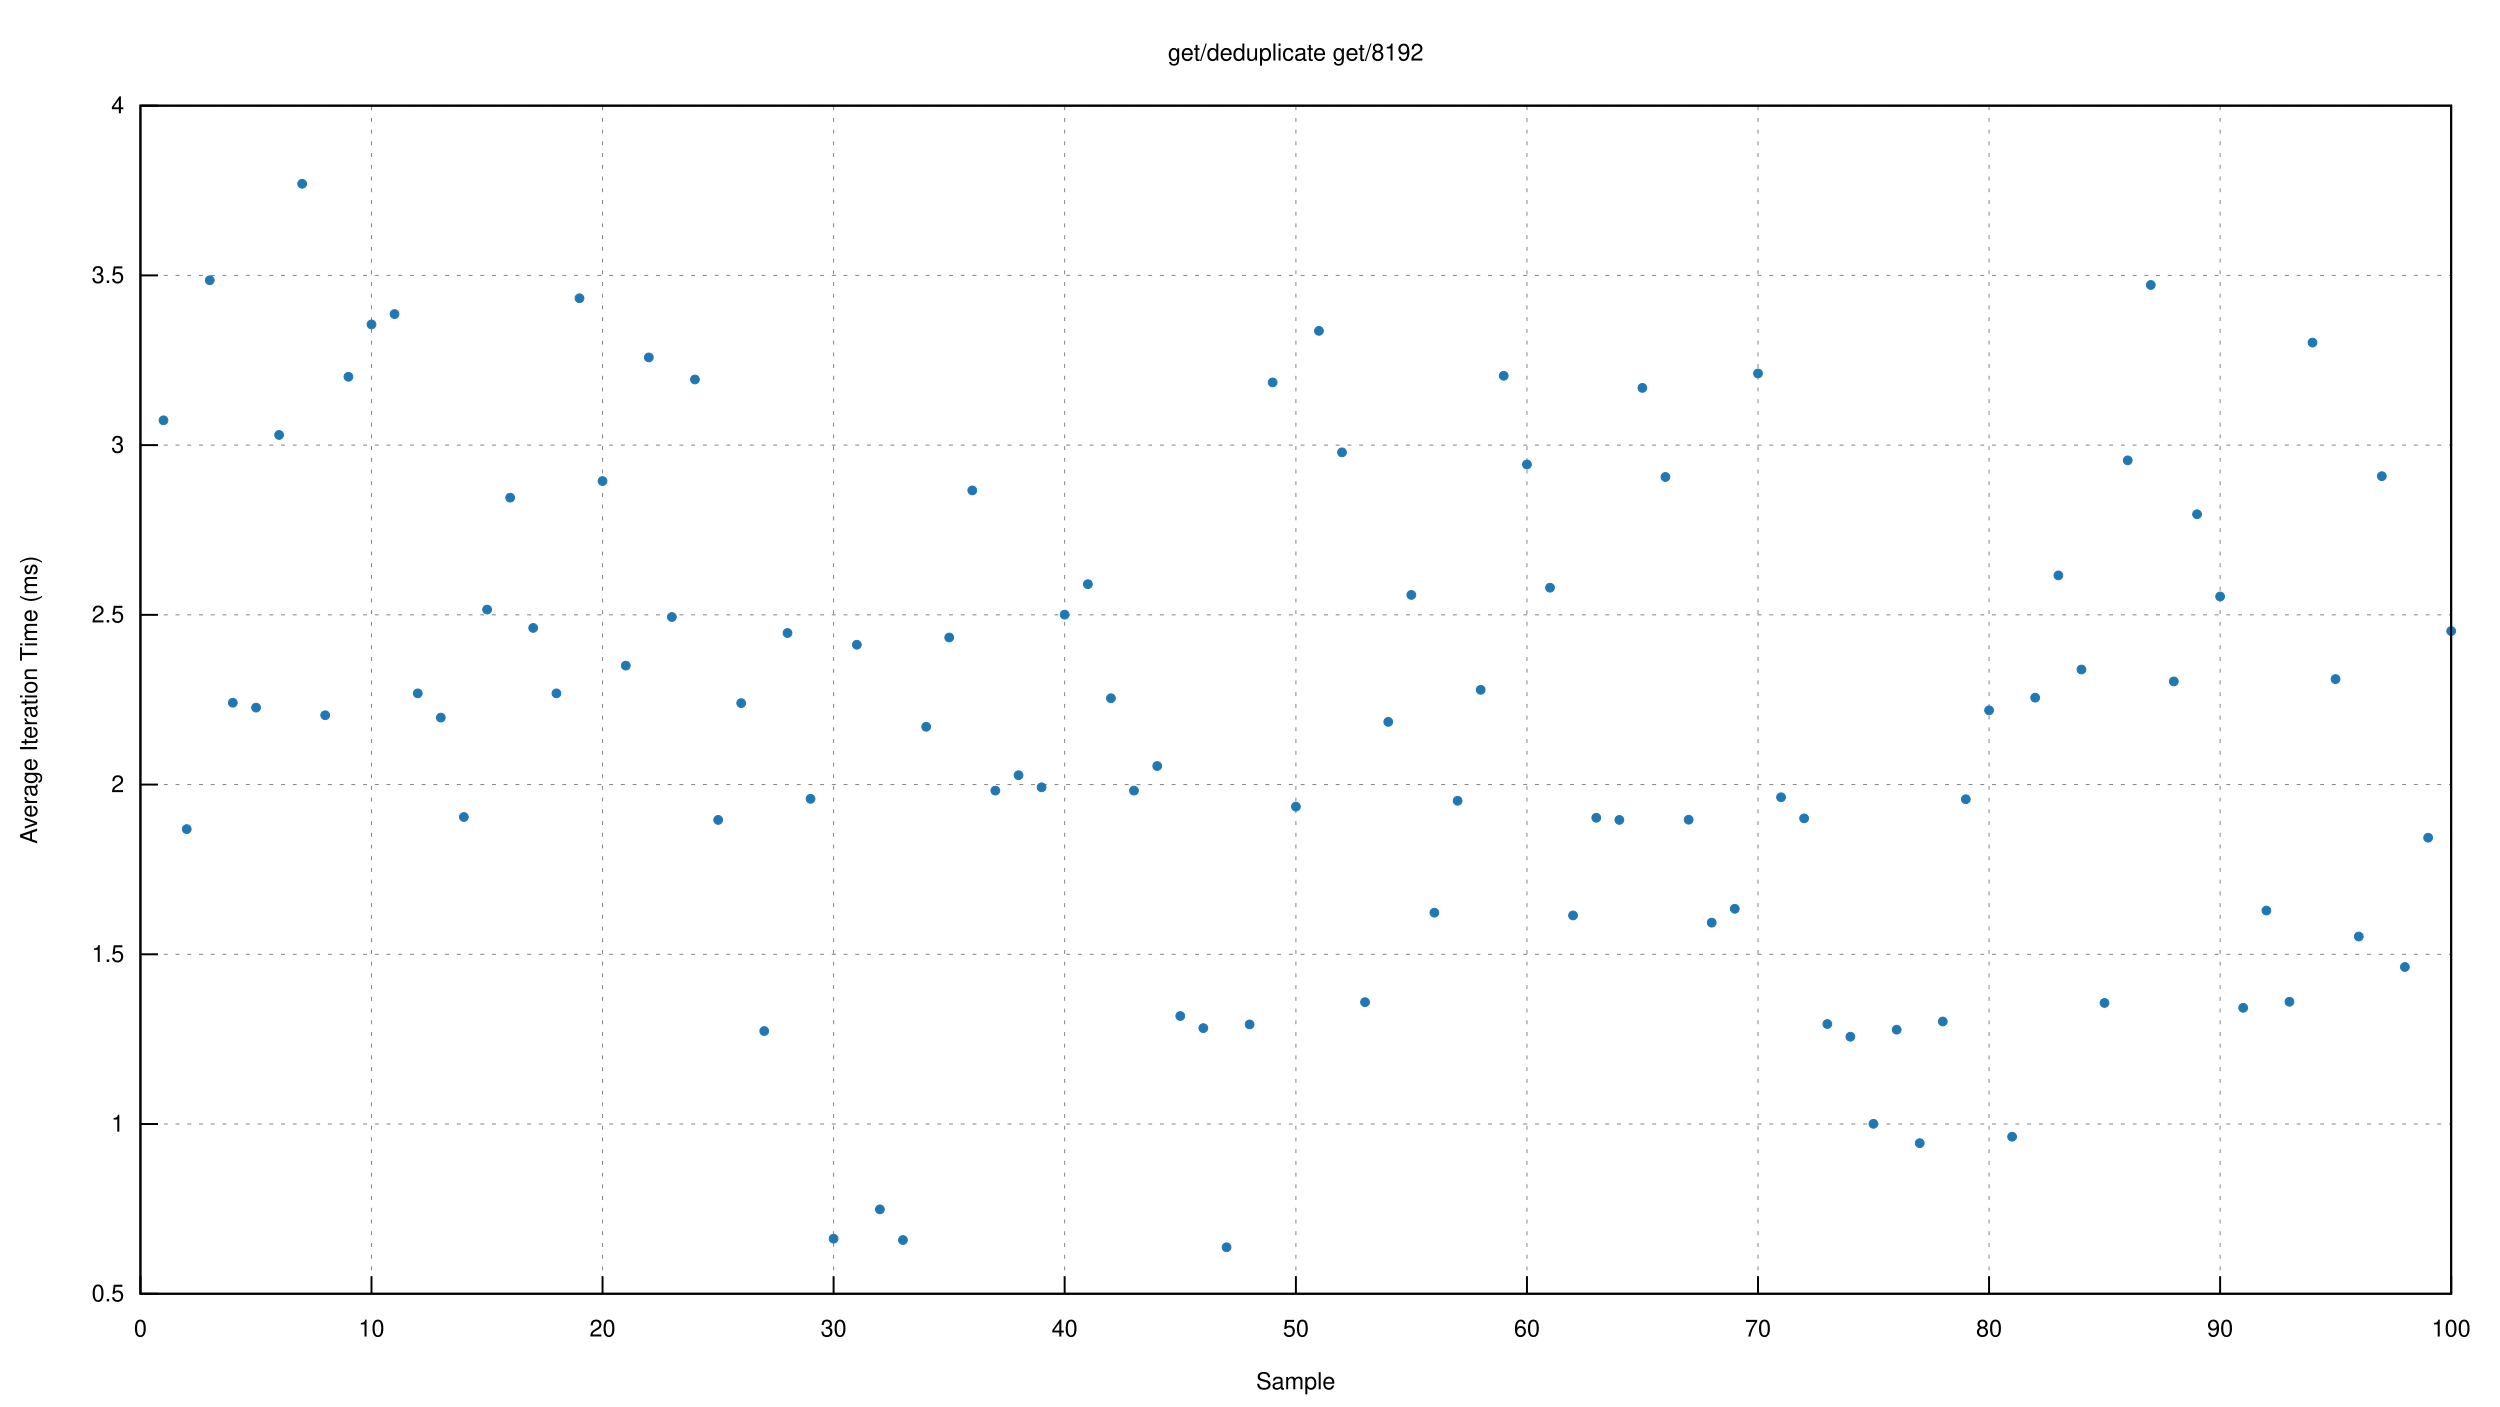
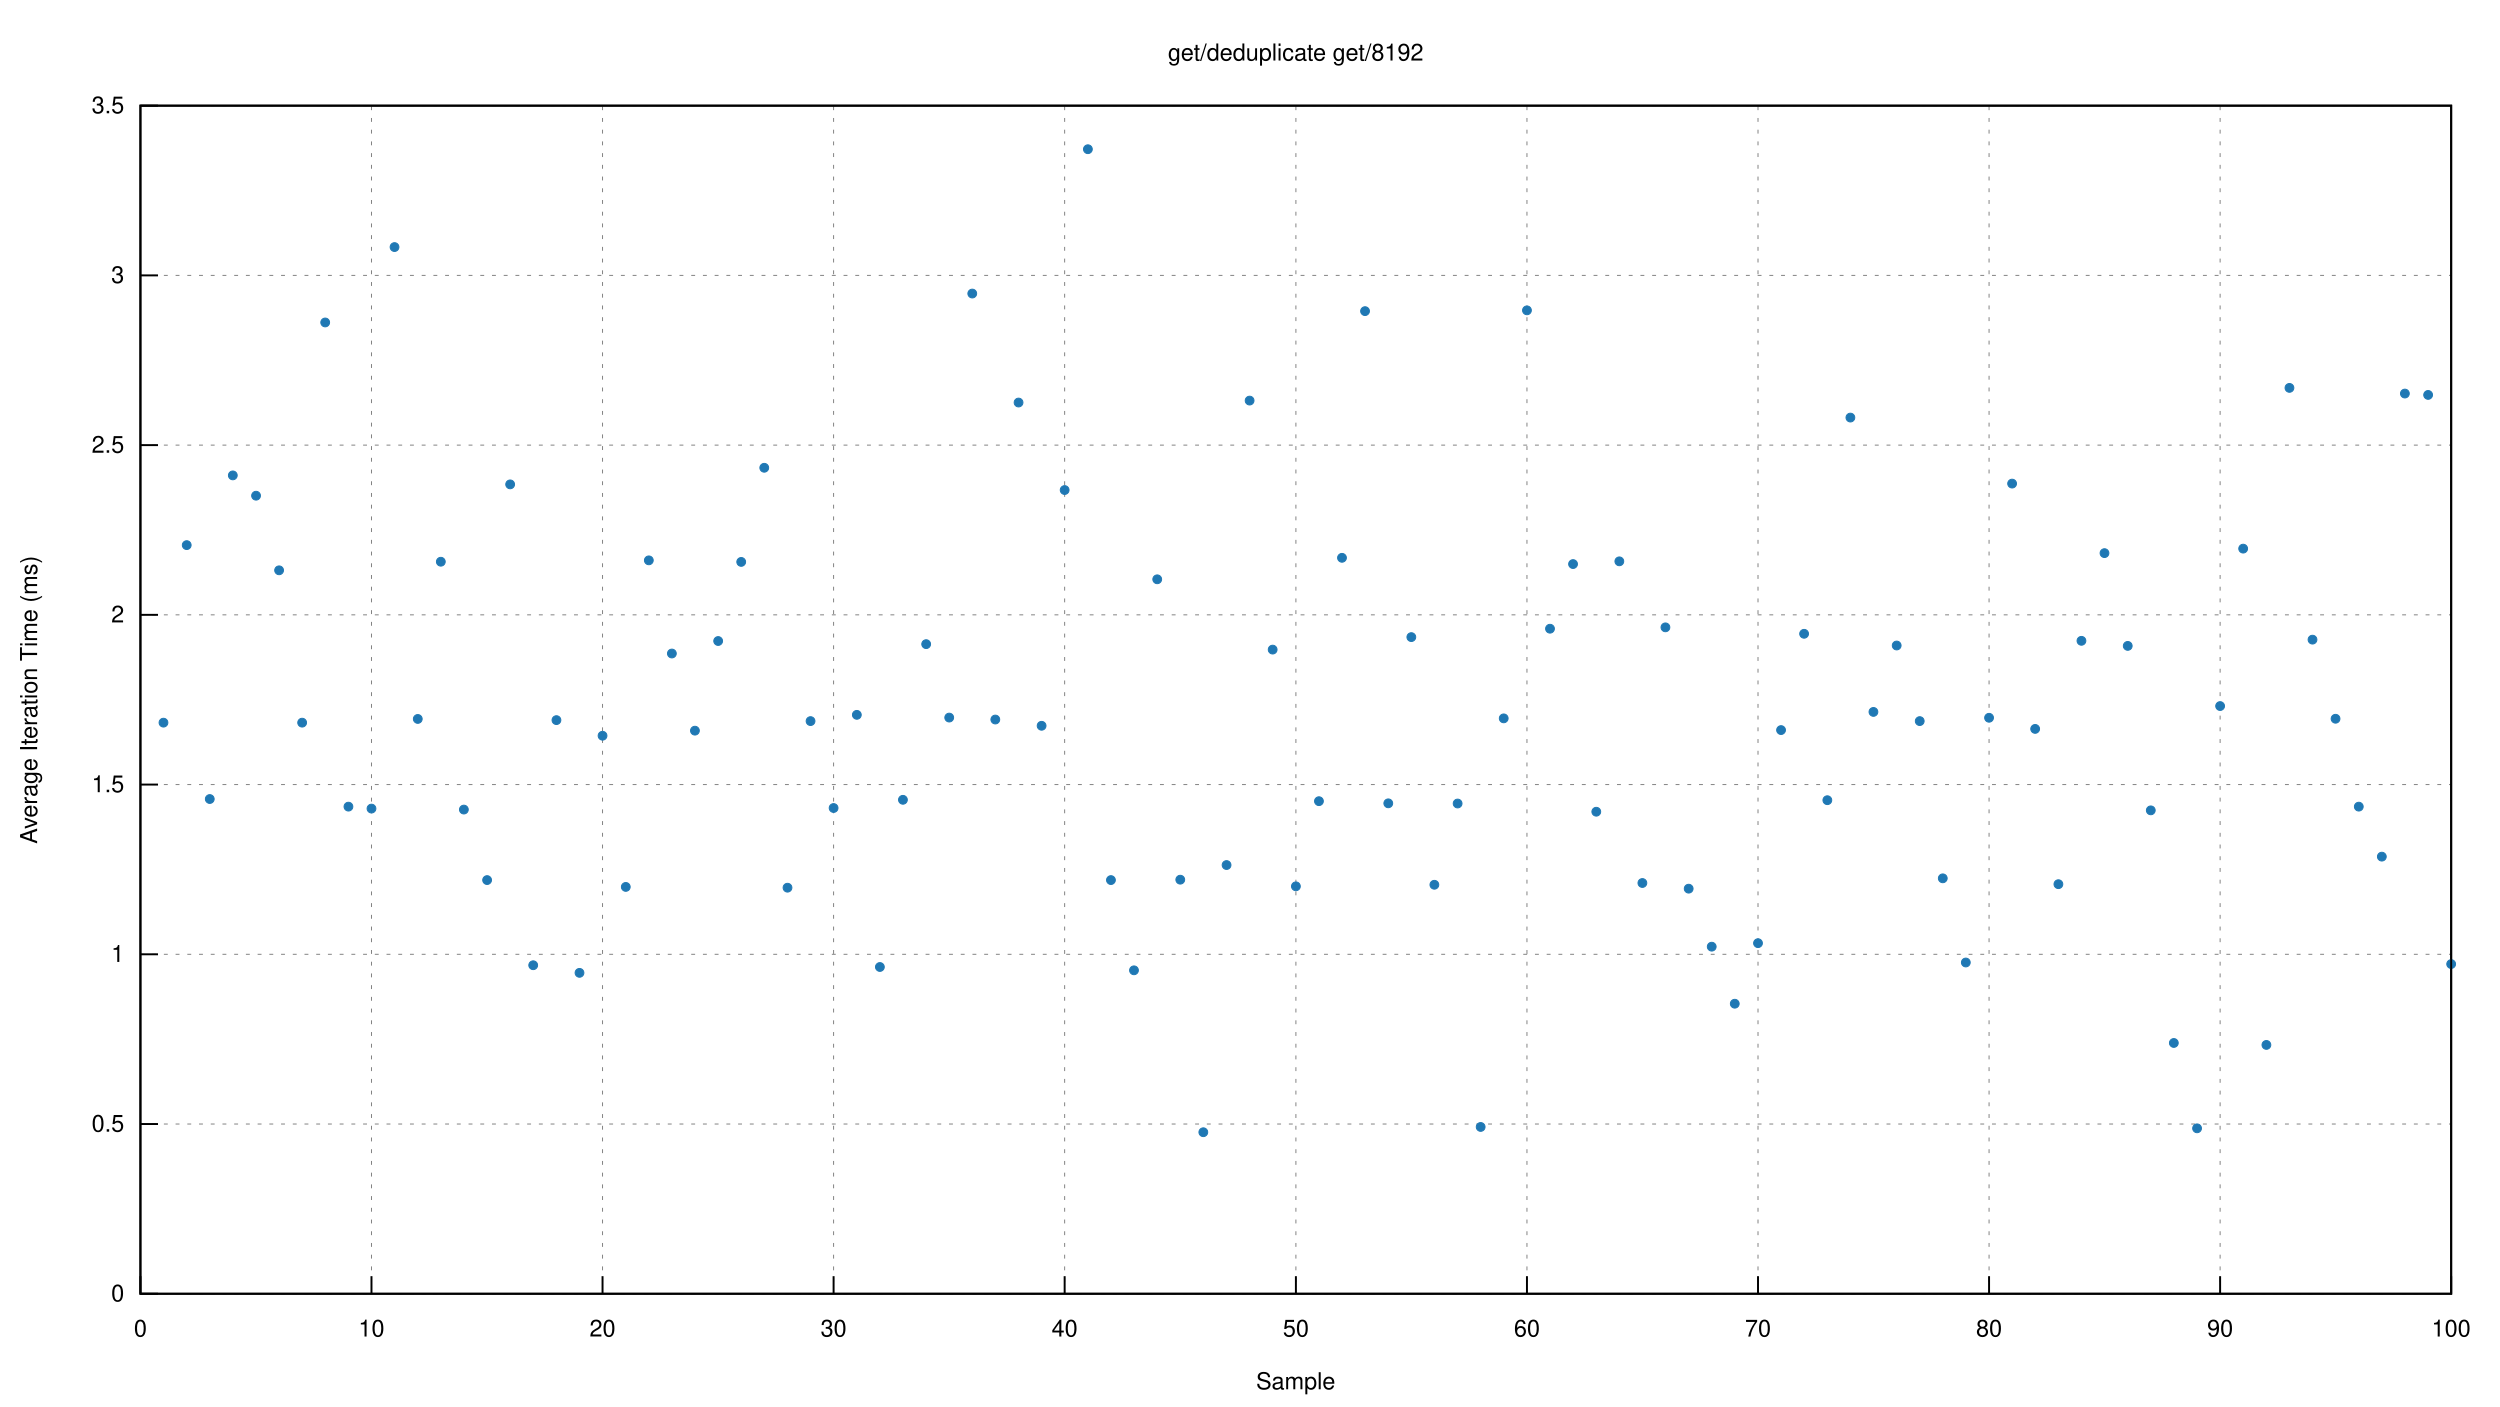
<svg xmlns="http://www.w3.org/2000/svg" xmlns:xlink="http://www.w3.org/1999/xlink" viewBox="0 0 1280 720">
  <g id="gnuplot_canvas">
    <rect x="0" y="0" width="1280" height="720" fill="none" />
    <defs>
      <circle id="gpDot" r="0.5" stroke-width="0.5" stroke="currentColor" />
      <path id="gpPt0" stroke-width="0.222" stroke="currentColor" d="M-1,0 h2 M0,-1 v2" />
      <path id="gpPt1" stroke-width="0.222" stroke="currentColor" d="M-1,-1 L1,1 M1,-1 L-1,1" />
      <path id="gpPt2" stroke-width="0.222" stroke="currentColor" d="M-1,0 L1,0 M0,-1 L0,1 M-1,-1 L1,1 M-1,1 L1,-1" />
      <rect id="gpPt3" stroke-width="0.222" stroke="currentColor" x="-1" y="-1" width="2" height="2" />
      <rect id="gpPt4" stroke-width="0.222" stroke="currentColor" fill="currentColor" x="-1" y="-1" width="2" height="2" />
      <circle id="gpPt5" stroke-width="0.222" stroke="currentColor" cx="0" cy="0" r="1" />
      <use xlink:href="#gpPt5" id="gpPt6" fill="currentColor" stroke="none" />
      <path id="gpPt7" stroke-width="0.222" stroke="currentColor" d="M0,-1.33 L-1.33,0.67 L1.33,0.67 z" />
      <use xlink:href="#gpPt7" id="gpPt8" fill="currentColor" stroke="none" />
      <use xlink:href="#gpPt7" id="gpPt9" stroke="currentColor" transform="rotate(180)" />
      <use xlink:href="#gpPt9" id="gpPt10" fill="currentColor" stroke="none" />
      <use xlink:href="#gpPt3" id="gpPt11" stroke="currentColor" transform="rotate(45)" />
      <use xlink:href="#gpPt11" id="gpPt12" fill="currentColor" stroke="none" />
      <path id="gpPt13" stroke-width="0.222" stroke="currentColor" d="M0,1.330 L1.265,0.411 L0.782,-1.067 L-0.782,-1.076 L-1.265,0.411 z" />
      <use xlink:href="#gpPt13" id="gpPt14" fill="currentColor" stroke="none" />
      <filter id="textbox" filterUnits="objectBoundingBox" x="0" y="0" height="1" width="1">
        <feFlood flood-color="white" flood-opacity="1" result="bgnd" />
        <feComposite in="SourceGraphic" in2="bgnd" operator="atop" />
      </filter>
      <filter id="greybox" filterUnits="objectBoundingBox" x="0" y="0" height="1" width="1">
        <feFlood flood-color="lightgrey" flood-opacity="1" result="grey" />
        <feComposite in="SourceGraphic" in2="grey" operator="atop" />
      </filter>
    </defs>
    <g fill="none" color="white" stroke="currentColor" stroke-width="1.00" stroke-linecap="butt" stroke-linejoin="miter">
</g>
    <g fill="none" color="black" stroke="currentColor" stroke-width="1.00" stroke-linecap="butt" stroke-linejoin="miter">
</g>
    <g fill="none" color="black" stroke="black" stroke-width="0.50" stroke-linecap="butt" stroke-linejoin="miter">
</g>
    <g fill="none" color="gray" stroke="currentColor" stroke-width="0.50" stroke-linecap="butt" stroke-linejoin="miter">
      <path stroke="gray" stroke-dasharray="2,4" class="gridline" d="M71.9,662.4 L1255.0,662.4  " />
    </g>
    <g fill="none" color="gray" stroke="gray" stroke-width="1.00" stroke-linecap="butt" stroke-linejoin="miter">
</g>
    <g fill="none" color="black" stroke="currentColor" stroke-width="1.00" stroke-linecap="butt" stroke-linejoin="miter">
      <path stroke="black" d="M71.9,662.4 L80.9,662.4  " />
      <g transform="translate(63.6,666.3)" stroke="none" fill="black" font-family="Helvetica" font-size="12.00" text-anchor="end">
        <text>
-           <tspan font-family="Helvetica"> 0.5</tspan>
+           <tspan font-family="Helvetica"> 0</tspan>
        </text>
      </g>
    </g>
    <g fill="none" color="black" stroke="currentColor" stroke-width="1.00" stroke-linecap="butt" stroke-linejoin="miter">
</g>
    <g fill="none" color="black" stroke="black" stroke-width="0.50" stroke-linecap="butt" stroke-linejoin="miter">
</g>
    <g fill="none" color="gray" stroke="currentColor" stroke-width="0.50" stroke-linecap="butt" stroke-linejoin="miter">
      <path stroke="gray" stroke-dasharray="2,4" class="gridline" d="M71.9,575.5 L1255.0,575.5  " />
    </g>
    <g fill="none" color="gray" stroke="gray" stroke-width="1.00" stroke-linecap="butt" stroke-linejoin="miter">
</g>
    <g fill="none" color="black" stroke="currentColor" stroke-width="1.00" stroke-linecap="butt" stroke-linejoin="miter">
      <path stroke="black" d="M71.9,575.5 L80.9,575.5  " />
      <g transform="translate(63.6,579.4)" stroke="none" fill="black" font-family="Helvetica" font-size="12.00" text-anchor="end">
        <text>
-           <tspan font-family="Helvetica"> 1</tspan>
+           <tspan font-family="Helvetica"> 0.5</tspan>
        </text>
      </g>
    </g>
    <g fill="none" color="black" stroke="currentColor" stroke-width="1.00" stroke-linecap="butt" stroke-linejoin="miter">
</g>
    <g fill="none" color="black" stroke="black" stroke-width="0.50" stroke-linecap="butt" stroke-linejoin="miter">
</g>
    <g fill="none" color="gray" stroke="currentColor" stroke-width="0.50" stroke-linecap="butt" stroke-linejoin="miter">
      <path stroke="gray" stroke-dasharray="2,4" class="gridline" d="M71.9,488.6 L1255.0,488.6  " />
    </g>
    <g fill="none" color="gray" stroke="gray" stroke-width="1.00" stroke-linecap="butt" stroke-linejoin="miter">
</g>
    <g fill="none" color="black" stroke="currentColor" stroke-width="1.00" stroke-linecap="butt" stroke-linejoin="miter">
      <path stroke="black" d="M71.9,488.6 L80.9,488.6  " />
      <g transform="translate(63.6,492.5)" stroke="none" fill="black" font-family="Helvetica" font-size="12.00" text-anchor="end">
        <text>
-           <tspan font-family="Helvetica"> 1.5</tspan>
+           <tspan font-family="Helvetica"> 1</tspan>
        </text>
      </g>
    </g>
    <g fill="none" color="black" stroke="currentColor" stroke-width="1.00" stroke-linecap="butt" stroke-linejoin="miter">
</g>
    <g fill="none" color="black" stroke="black" stroke-width="0.50" stroke-linecap="butt" stroke-linejoin="miter">
</g>
    <g fill="none" color="gray" stroke="currentColor" stroke-width="0.50" stroke-linecap="butt" stroke-linejoin="miter">
      <path stroke="gray" stroke-dasharray="2,4" class="gridline" d="M71.9,401.7 L1255.0,401.7  " />
    </g>
    <g fill="none" color="gray" stroke="gray" stroke-width="1.00" stroke-linecap="butt" stroke-linejoin="miter">
</g>
    <g fill="none" color="black" stroke="currentColor" stroke-width="1.00" stroke-linecap="butt" stroke-linejoin="miter">
      <path stroke="black" d="M71.9,401.7 L80.9,401.7  " />
      <g transform="translate(63.6,405.6)" stroke="none" fill="black" font-family="Helvetica" font-size="12.00" text-anchor="end">
        <text>
-           <tspan font-family="Helvetica"> 2</tspan>
+           <tspan font-family="Helvetica"> 1.5</tspan>
        </text>
      </g>
    </g>
    <g fill="none" color="black" stroke="currentColor" stroke-width="1.00" stroke-linecap="butt" stroke-linejoin="miter">
</g>
    <g fill="none" color="black" stroke="black" stroke-width="0.50" stroke-linecap="butt" stroke-linejoin="miter">
</g>
    <g fill="none" color="gray" stroke="currentColor" stroke-width="0.50" stroke-linecap="butt" stroke-linejoin="miter">
      <path stroke="gray" stroke-dasharray="2,4" class="gridline" d="M71.9,314.8 L1255.0,314.8  " />
    </g>
    <g fill="none" color="gray" stroke="gray" stroke-width="1.00" stroke-linecap="butt" stroke-linejoin="miter">
</g>
    <g fill="none" color="black" stroke="currentColor" stroke-width="1.00" stroke-linecap="butt" stroke-linejoin="miter">
      <path stroke="black" d="M71.9,314.8 L80.9,314.8  " />
      <g transform="translate(63.6,318.7)" stroke="none" fill="black" font-family="Helvetica" font-size="12.00" text-anchor="end">
        <text>
-           <tspan font-family="Helvetica"> 2.5</tspan>
+           <tspan font-family="Helvetica"> 2</tspan>
        </text>
      </g>
    </g>
    <g fill="none" color="black" stroke="currentColor" stroke-width="1.00" stroke-linecap="butt" stroke-linejoin="miter">
</g>
    <g fill="none" color="black" stroke="black" stroke-width="0.50" stroke-linecap="butt" stroke-linejoin="miter">
</g>
    <g fill="none" color="gray" stroke="currentColor" stroke-width="0.50" stroke-linecap="butt" stroke-linejoin="miter">
      <path stroke="gray" stroke-dasharray="2,4" class="gridline" d="M71.9,227.9 L1255.0,227.9  " />
    </g>
    <g fill="none" color="gray" stroke="gray" stroke-width="1.00" stroke-linecap="butt" stroke-linejoin="miter">
</g>
    <g fill="none" color="black" stroke="currentColor" stroke-width="1.00" stroke-linecap="butt" stroke-linejoin="miter">
      <path stroke="black" d="M71.9,227.9 L80.9,227.9  " />
      <g transform="translate(63.6,231.8)" stroke="none" fill="black" font-family="Helvetica" font-size="12.00" text-anchor="end">
        <text>
-           <tspan font-family="Helvetica"> 3</tspan>
+           <tspan font-family="Helvetica"> 2.5</tspan>
        </text>
      </g>
    </g>
    <g fill="none" color="black" stroke="currentColor" stroke-width="1.00" stroke-linecap="butt" stroke-linejoin="miter">
</g>
    <g fill="none" color="black" stroke="black" stroke-width="0.50" stroke-linecap="butt" stroke-linejoin="miter">
</g>
    <g fill="none" color="gray" stroke="currentColor" stroke-width="0.50" stroke-linecap="butt" stroke-linejoin="miter">
      <path stroke="gray" stroke-dasharray="2,4" class="gridline" d="M71.9,141.0 L1255.0,141.0  " />
    </g>
    <g fill="none" color="gray" stroke="gray" stroke-width="1.00" stroke-linecap="butt" stroke-linejoin="miter">
</g>
    <g fill="none" color="black" stroke="currentColor" stroke-width="1.00" stroke-linecap="butt" stroke-linejoin="miter">
      <path stroke="black" d="M71.9,141.0 L80.9,141.0  " />
      <g transform="translate(63.6,144.9)" stroke="none" fill="black" font-family="Helvetica" font-size="12.00" text-anchor="end">
        <text>
-           <tspan font-family="Helvetica"> 3.5</tspan>
+           <tspan font-family="Helvetica"> 3</tspan>
        </text>
      </g>
    </g>
    <g fill="none" color="black" stroke="currentColor" stroke-width="1.00" stroke-linecap="butt" stroke-linejoin="miter">
</g>
    <g fill="none" color="black" stroke="black" stroke-width="0.50" stroke-linecap="butt" stroke-linejoin="miter">
</g>
    <g fill="none" color="gray" stroke="currentColor" stroke-width="0.50" stroke-linecap="butt" stroke-linejoin="miter">
      <path stroke="gray" stroke-dasharray="2,4" class="gridline" d="M71.9,54.1 L1255.0,54.1  " />
    </g>
    <g fill="none" color="gray" stroke="gray" stroke-width="1.00" stroke-linecap="butt" stroke-linejoin="miter">
</g>
    <g fill="none" color="black" stroke="currentColor" stroke-width="1.00" stroke-linecap="butt" stroke-linejoin="miter">
      <path stroke="black" d="M71.9,54.1 L80.9,54.1  " />
      <g transform="translate(63.6,58.0)" stroke="none" fill="black" font-family="Helvetica" font-size="12.00" text-anchor="end">
        <text>
-           <tspan font-family="Helvetica"> 4</tspan>
+           <tspan font-family="Helvetica"> 3.5</tspan>
        </text>
      </g>
    </g>
    <g fill="none" color="black" stroke="currentColor" stroke-width="1.00" stroke-linecap="butt" stroke-linejoin="miter">
</g>
    <g fill="none" color="black" stroke="black" stroke-width="0.50" stroke-linecap="butt" stroke-linejoin="miter">
</g>
    <g fill="none" color="gray" stroke="currentColor" stroke-width="0.50" stroke-linecap="butt" stroke-linejoin="miter">
      <path stroke="gray" stroke-dasharray="2,4" class="gridline" d="M71.9,662.4 L71.9,54.1  " />
    </g>
    <g fill="none" color="gray" stroke="gray" stroke-width="1.00" stroke-linecap="butt" stroke-linejoin="miter">
</g>
    <g fill="none" color="black" stroke="currentColor" stroke-width="1.00" stroke-linecap="butt" stroke-linejoin="miter">
      <path stroke="black" d="M71.9,662.4 L71.9,653.4  " />
      <g transform="translate(71.9,684.3)" stroke="none" fill="black" font-family="Helvetica" font-size="12.00" text-anchor="middle">
        <text>
          <tspan font-family="Helvetica"> 0</tspan>
        </text>
      </g>
    </g>
    <g fill="none" color="black" stroke="currentColor" stroke-width="1.00" stroke-linecap="butt" stroke-linejoin="miter">
</g>
    <g fill="none" color="black" stroke="black" stroke-width="0.50" stroke-linecap="butt" stroke-linejoin="miter">
</g>
    <g fill="none" color="gray" stroke="currentColor" stroke-width="0.50" stroke-linecap="butt" stroke-linejoin="miter">
      <path stroke="gray" stroke-dasharray="2,4" class="gridline" d="M190.2,662.4 L190.2,54.1  " />
    </g>
    <g fill="none" color="gray" stroke="gray" stroke-width="1.00" stroke-linecap="butt" stroke-linejoin="miter">
</g>
    <g fill="none" color="black" stroke="currentColor" stroke-width="1.00" stroke-linecap="butt" stroke-linejoin="miter">
      <path stroke="black" d="M190.2,662.4 L190.2,653.4  " />
      <g transform="translate(190.2,684.3)" stroke="none" fill="black" font-family="Helvetica" font-size="12.00" text-anchor="middle">
        <text>
          <tspan font-family="Helvetica"> 10</tspan>
        </text>
      </g>
    </g>
    <g fill="none" color="black" stroke="currentColor" stroke-width="1.00" stroke-linecap="butt" stroke-linejoin="miter">
</g>
    <g fill="none" color="black" stroke="black" stroke-width="0.50" stroke-linecap="butt" stroke-linejoin="miter">
</g>
    <g fill="none" color="gray" stroke="currentColor" stroke-width="0.50" stroke-linecap="butt" stroke-linejoin="miter">
      <path stroke="gray" stroke-dasharray="2,4" class="gridline" d="M308.5,662.4 L308.5,54.1  " />
    </g>
    <g fill="none" color="gray" stroke="gray" stroke-width="1.00" stroke-linecap="butt" stroke-linejoin="miter">
</g>
    <g fill="none" color="black" stroke="currentColor" stroke-width="1.00" stroke-linecap="butt" stroke-linejoin="miter">
      <path stroke="black" d="M308.5,662.4 L308.5,653.4  " />
      <g transform="translate(308.5,684.3)" stroke="none" fill="black" font-family="Helvetica" font-size="12.00" text-anchor="middle">
        <text>
          <tspan font-family="Helvetica"> 20</tspan>
        </text>
      </g>
    </g>
    <g fill="none" color="black" stroke="currentColor" stroke-width="1.00" stroke-linecap="butt" stroke-linejoin="miter">
</g>
    <g fill="none" color="black" stroke="black" stroke-width="0.50" stroke-linecap="butt" stroke-linejoin="miter">
</g>
    <g fill="none" color="gray" stroke="currentColor" stroke-width="0.50" stroke-linecap="butt" stroke-linejoin="miter">
      <path stroke="gray" stroke-dasharray="2,4" class="gridline" d="M426.8,662.4 L426.8,54.1  " />
    </g>
    <g fill="none" color="gray" stroke="gray" stroke-width="1.00" stroke-linecap="butt" stroke-linejoin="miter">
</g>
    <g fill="none" color="black" stroke="currentColor" stroke-width="1.00" stroke-linecap="butt" stroke-linejoin="miter">
      <path stroke="black" d="M426.8,662.4 L426.8,653.4  " />
      <g transform="translate(426.8,684.3)" stroke="none" fill="black" font-family="Helvetica" font-size="12.00" text-anchor="middle">
        <text>
          <tspan font-family="Helvetica"> 30</tspan>
        </text>
      </g>
    </g>
    <g fill="none" color="black" stroke="currentColor" stroke-width="1.00" stroke-linecap="butt" stroke-linejoin="miter">
</g>
    <g fill="none" color="black" stroke="black" stroke-width="0.50" stroke-linecap="butt" stroke-linejoin="miter">
</g>
    <g fill="none" color="gray" stroke="currentColor" stroke-width="0.50" stroke-linecap="butt" stroke-linejoin="miter">
      <path stroke="gray" stroke-dasharray="2,4" class="gridline" d="M545.1,662.4 L545.1,54.1  " />
    </g>
    <g fill="none" color="gray" stroke="gray" stroke-width="1.00" stroke-linecap="butt" stroke-linejoin="miter">
</g>
    <g fill="none" color="black" stroke="currentColor" stroke-width="1.00" stroke-linecap="butt" stroke-linejoin="miter">
      <path stroke="black" d="M545.1,662.4 L545.1,653.4  " />
      <g transform="translate(545.1,684.3)" stroke="none" fill="black" font-family="Helvetica" font-size="12.00" text-anchor="middle">
        <text>
          <tspan font-family="Helvetica"> 40</tspan>
        </text>
      </g>
    </g>
    <g fill="none" color="black" stroke="currentColor" stroke-width="1.00" stroke-linecap="butt" stroke-linejoin="miter">
</g>
    <g fill="none" color="black" stroke="black" stroke-width="0.50" stroke-linecap="butt" stroke-linejoin="miter">
</g>
    <g fill="none" color="gray" stroke="currentColor" stroke-width="0.50" stroke-linecap="butt" stroke-linejoin="miter">
      <path stroke="gray" stroke-dasharray="2,4" class="gridline" d="M663.5,662.4 L663.5,54.1  " />
    </g>
    <g fill="none" color="gray" stroke="gray" stroke-width="1.00" stroke-linecap="butt" stroke-linejoin="miter">
</g>
    <g fill="none" color="black" stroke="currentColor" stroke-width="1.00" stroke-linecap="butt" stroke-linejoin="miter">
      <path stroke="black" d="M663.5,662.4 L663.5,653.4  " />
      <g transform="translate(663.5,684.3)" stroke="none" fill="black" font-family="Helvetica" font-size="12.00" text-anchor="middle">
        <text>
          <tspan font-family="Helvetica"> 50</tspan>
        </text>
      </g>
    </g>
    <g fill="none" color="black" stroke="currentColor" stroke-width="1.00" stroke-linecap="butt" stroke-linejoin="miter">
</g>
    <g fill="none" color="black" stroke="black" stroke-width="0.50" stroke-linecap="butt" stroke-linejoin="miter">
</g>
    <g fill="none" color="gray" stroke="currentColor" stroke-width="0.50" stroke-linecap="butt" stroke-linejoin="miter">
      <path stroke="gray" stroke-dasharray="2,4" class="gridline" d="M781.8,662.4 L781.8,54.1  " />
    </g>
    <g fill="none" color="gray" stroke="gray" stroke-width="1.00" stroke-linecap="butt" stroke-linejoin="miter">
</g>
    <g fill="none" color="black" stroke="currentColor" stroke-width="1.00" stroke-linecap="butt" stroke-linejoin="miter">
      <path stroke="black" d="M781.8,662.4 L781.8,653.4  " />
      <g transform="translate(781.8,684.3)" stroke="none" fill="black" font-family="Helvetica" font-size="12.00" text-anchor="middle">
        <text>
          <tspan font-family="Helvetica"> 60</tspan>
        </text>
      </g>
    </g>
    <g fill="none" color="black" stroke="currentColor" stroke-width="1.00" stroke-linecap="butt" stroke-linejoin="miter">
</g>
    <g fill="none" color="black" stroke="black" stroke-width="0.50" stroke-linecap="butt" stroke-linejoin="miter">
</g>
    <g fill="none" color="gray" stroke="currentColor" stroke-width="0.50" stroke-linecap="butt" stroke-linejoin="miter">
      <path stroke="gray" stroke-dasharray="2,4" class="gridline" d="M900.1,662.4 L900.1,54.1  " />
    </g>
    <g fill="none" color="gray" stroke="gray" stroke-width="1.00" stroke-linecap="butt" stroke-linejoin="miter">
</g>
    <g fill="none" color="black" stroke="currentColor" stroke-width="1.00" stroke-linecap="butt" stroke-linejoin="miter">
      <path stroke="black" d="M900.1,662.4 L900.1,653.4  " />
      <g transform="translate(900.1,684.3)" stroke="none" fill="black" font-family="Helvetica" font-size="12.00" text-anchor="middle">
        <text>
          <tspan font-family="Helvetica"> 70</tspan>
        </text>
      </g>
    </g>
    <g fill="none" color="black" stroke="currentColor" stroke-width="1.00" stroke-linecap="butt" stroke-linejoin="miter">
</g>
    <g fill="none" color="black" stroke="black" stroke-width="0.50" stroke-linecap="butt" stroke-linejoin="miter">
</g>
    <g fill="none" color="gray" stroke="currentColor" stroke-width="0.50" stroke-linecap="butt" stroke-linejoin="miter">
      <path stroke="gray" stroke-dasharray="2,4" class="gridline" d="M1018.4,662.4 L1018.4,54.1  " />
    </g>
    <g fill="none" color="gray" stroke="gray" stroke-width="1.00" stroke-linecap="butt" stroke-linejoin="miter">
</g>
    <g fill="none" color="black" stroke="currentColor" stroke-width="1.00" stroke-linecap="butt" stroke-linejoin="miter">
      <path stroke="black" d="M1018.4,662.4 L1018.4,653.4  " />
      <g transform="translate(1018.4,684.3)" stroke="none" fill="black" font-family="Helvetica" font-size="12.00" text-anchor="middle">
        <text>
          <tspan font-family="Helvetica"> 80</tspan>
        </text>
      </g>
    </g>
    <g fill="none" color="black" stroke="currentColor" stroke-width="1.00" stroke-linecap="butt" stroke-linejoin="miter">
</g>
    <g fill="none" color="black" stroke="black" stroke-width="0.50" stroke-linecap="butt" stroke-linejoin="miter">
</g>
    <g fill="none" color="gray" stroke="currentColor" stroke-width="0.50" stroke-linecap="butt" stroke-linejoin="miter">
      <path stroke="gray" stroke-dasharray="2,4" class="gridline" d="M1136.7,662.4 L1136.7,54.1  " />
    </g>
    <g fill="none" color="gray" stroke="gray" stroke-width="1.00" stroke-linecap="butt" stroke-linejoin="miter">
</g>
    <g fill="none" color="black" stroke="currentColor" stroke-width="1.00" stroke-linecap="butt" stroke-linejoin="miter">
      <path stroke="black" d="M1136.7,662.4 L1136.7,653.4  " />
      <g transform="translate(1136.7,684.3)" stroke="none" fill="black" font-family="Helvetica" font-size="12.00" text-anchor="middle">
        <text>
          <tspan font-family="Helvetica"> 90</tspan>
        </text>
      </g>
    </g>
    <g fill="none" color="black" stroke="currentColor" stroke-width="1.00" stroke-linecap="butt" stroke-linejoin="miter">
</g>
    <g fill="none" color="black" stroke="black" stroke-width="0.50" stroke-linecap="butt" stroke-linejoin="miter">
</g>
    <g fill="none" color="gray" stroke="currentColor" stroke-width="0.50" stroke-linecap="butt" stroke-linejoin="miter">
      <path stroke="gray" stroke-dasharray="2,4" class="gridline" d="M1255.0,662.4 L1255.0,54.1  " />
    </g>
    <g fill="none" color="gray" stroke="gray" stroke-width="1.00" stroke-linecap="butt" stroke-linejoin="miter">
</g>
    <g fill="none" color="black" stroke="currentColor" stroke-width="1.00" stroke-linecap="butt" stroke-linejoin="miter">
      <path stroke="black" d="M1255.0,662.4 L1255.0,653.4  " />
      <g transform="translate(1255.0,684.3)" stroke="none" fill="black" font-family="Helvetica" font-size="12.00" text-anchor="middle">
        <text>
          <tspan font-family="Helvetica"> 100</tspan>
        </text>
      </g>
    </g>
    <g fill="none" color="black" stroke="currentColor" stroke-width="1.00" stroke-linecap="butt" stroke-linejoin="miter">
</g>
    <g fill="none" color="black" stroke="currentColor" stroke-width="1.00" stroke-linecap="butt" stroke-linejoin="miter">
      <path stroke="black" d="M71.9,54.1 L71.9,662.4 L1255.0,662.4 L1255.0,54.1 L71.9,54.1 Z  " />
    </g>
    <g fill="none" color="black" stroke="currentColor" stroke-width="1.00" stroke-linecap="butt" stroke-linejoin="miter">
      <g transform="translate(19.0,358.3) rotate(270)" stroke="none" fill="black" font-family="Helvetica" font-size="12.00" text-anchor="middle">
        <text>
          <tspan font-family="Helvetica">Average Iteration Time (ms)</tspan>
        </text>
      </g>
    </g>
    <g fill="none" color="black" stroke="currentColor" stroke-width="1.00" stroke-linecap="butt" stroke-linejoin="miter">
      <g transform="translate(663.4,711.3)" stroke="none" fill="black" font-family="Helvetica" font-size="12.00" text-anchor="middle">
        <text>
          <tspan font-family="Helvetica">Sample</tspan>
        </text>
      </g>
    </g>
    <g fill="none" color="black" stroke="currentColor" stroke-width="1.00" stroke-linecap="butt" stroke-linejoin="miter">
      <g transform="translate(663.4,31.0)" stroke="none" fill="black" font-family="Helvetica" font-size="12.00" text-anchor="middle">
        <text>
          <tspan font-family="Helvetica">get/deduplicate get/8192</tspan>
        </text>
      </g>
    </g>
    <g fill="none" color="black" stroke="currentColor" stroke-width="1.00" stroke-linecap="butt" stroke-linejoin="miter">
</g>
    <g id="gnuplot_plot_1">
      <g fill="none" color="black" stroke="currentColor" stroke-width="1.00" stroke-linecap="butt" stroke-linejoin="miter">
-         <use xlink:href="#gpPt6" transform="translate(83.7,215.2) scale(2.25)" color="rgb( 31, 120, 180)" />
-         <use xlink:href="#gpPt6" transform="translate(95.6,424.5) scale(2.25)" color="rgb( 31, 120, 180)" />
-         <use xlink:href="#gpPt6" transform="translate(107.4,143.5) scale(2.25)" color="rgb( 31, 120, 180)" />
-         <use xlink:href="#gpPt6" transform="translate(119.2,359.8) scale(2.25)" color="rgb( 31, 120, 180)" />
-         <use xlink:href="#gpPt6" transform="translate(131.1,362.3) scale(2.25)" color="rgb( 31, 120, 180)" />
-         <use xlink:href="#gpPt6" transform="translate(142.9,222.7) scale(2.25)" color="rgb( 31, 120, 180)" />
-         <use xlink:href="#gpPt6" transform="translate(154.7,94.1) scale(2.25)" color="rgb( 31, 120, 180)" />
-         <use xlink:href="#gpPt6" transform="translate(166.5,366.2) scale(2.25)" color="rgb( 31, 120, 180)" />
-         <use xlink:href="#gpPt6" transform="translate(178.4,192.9) scale(2.25)" color="rgb( 31, 120, 180)" />
-         <use xlink:href="#gpPt6" transform="translate(190.2,166.1) scale(2.25)" color="rgb( 31, 120, 180)" />
-         <use xlink:href="#gpPt6" transform="translate(202.0,160.8) scale(2.25)" color="rgb( 31, 120, 180)" />
-         <use xlink:href="#gpPt6" transform="translate(213.9,355.0) scale(2.25)" color="rgb( 31, 120, 180)" />
-         <use xlink:href="#gpPt6" transform="translate(225.7,367.4) scale(2.25)" color="rgb( 31, 120, 180)" />
-         <use xlink:href="#gpPt6" transform="translate(237.5,418.3) scale(2.25)" color="rgb( 31, 120, 180)" />
-         <use xlink:href="#gpPt6" transform="translate(249.4,312.1) scale(2.25)" color="rgb( 31, 120, 180)" />
-         <use xlink:href="#gpPt6" transform="translate(261.2,254.8) scale(2.25)" color="rgb( 31, 120, 180)" />
-         <use xlink:href="#gpPt6" transform="translate(273.0,321.5) scale(2.25)" color="rgb( 31, 120, 180)" />
-         <use xlink:href="#gpPt6" transform="translate(284.9,355.0) scale(2.25)" color="rgb( 31, 120, 180)" />
-         <use xlink:href="#gpPt6" transform="translate(296.7,152.7) scale(2.25)" color="rgb( 31, 120, 180)" />
-         <use xlink:href="#gpPt6" transform="translate(308.5,246.3) scale(2.25)" color="rgb( 31, 120, 180)" />
-         <use xlink:href="#gpPt6" transform="translate(320.4,340.8) scale(2.25)" color="rgb( 31, 120, 180)" />
-         <use xlink:href="#gpPt6" transform="translate(332.2,183.0) scale(2.25)" color="rgb( 31, 120, 180)" />
-         <use xlink:href="#gpPt6" transform="translate(344.0,315.9) scale(2.25)" color="rgb( 31, 120, 180)" />
-         <use xlink:href="#gpPt6" transform="translate(355.8,194.3) scale(2.25)" color="rgb( 31, 120, 180)" />
-         <use xlink:href="#gpPt6" transform="translate(367.7,419.8) scale(2.25)" color="rgb( 31, 120, 180)" />
-         <use xlink:href="#gpPt6" transform="translate(379.5,360.0) scale(2.25)" color="rgb( 31, 120, 180)" />
-         <use xlink:href="#gpPt6" transform="translate(391.3,527.9) scale(2.25)" color="rgb( 31, 120, 180)" />
-         <use xlink:href="#gpPt6" transform="translate(403.2,324.1) scale(2.25)" color="rgb( 31, 120, 180)" />
-         <use xlink:href="#gpPt6" transform="translate(415.0,409.0) scale(2.25)" color="rgb( 31, 120, 180)" />
-         <use xlink:href="#gpPt6" transform="translate(426.8,634.2) scale(2.25)" color="rgb( 31, 120, 180)" />
-         <use xlink:href="#gpPt6" transform="translate(438.7,330.1) scale(2.25)" color="rgb( 31, 120, 180)" />
-         <use xlink:href="#gpPt6" transform="translate(450.5,619.2) scale(2.25)" color="rgb( 31, 120, 180)" />
-         <use xlink:href="#gpPt6" transform="translate(462.3,634.9) scale(2.25)" color="rgb( 31, 120, 180)" />
-         <use xlink:href="#gpPt6" transform="translate(474.2,372.1) scale(2.25)" color="rgb( 31, 120, 180)" />
-         <use xlink:href="#gpPt6" transform="translate(486.0,326.4) scale(2.25)" color="rgb( 31, 120, 180)" />
-         <use xlink:href="#gpPt6" transform="translate(497.8,251.1) scale(2.25)" color="rgb( 31, 120, 180)" />
-         <use xlink:href="#gpPt6" transform="translate(509.6,404.8) scale(2.25)" color="rgb( 31, 120, 180)" />
-         <use xlink:href="#gpPt6" transform="translate(521.5,396.9) scale(2.25)" color="rgb( 31, 120, 180)" />
-         <use xlink:href="#gpPt6" transform="translate(533.3,403.1) scale(2.25)" color="rgb( 31, 120, 180)" />
-         <use xlink:href="#gpPt6" transform="translate(545.1,314.7) scale(2.25)" color="rgb( 31, 120, 180)" />
-         <use xlink:href="#gpPt6" transform="translate(557.0,299.1) scale(2.25)" color="rgb( 31, 120, 180)" />
-         <use xlink:href="#gpPt6" transform="translate(568.8,357.5) scale(2.25)" color="rgb( 31, 120, 180)" />
-         <use xlink:href="#gpPt6" transform="translate(580.6,404.8) scale(2.25)" color="rgb( 31, 120, 180)" />
-         <use xlink:href="#gpPt6" transform="translate(592.5,392.2) scale(2.25)" color="rgb( 31, 120, 180)" />
-         <use xlink:href="#gpPt6" transform="translate(604.3,520.2) scale(2.25)" color="rgb( 31, 120, 180)" />
-         <use xlink:href="#gpPt6" transform="translate(616.1,526.4) scale(2.25)" color="rgb( 31, 120, 180)" />
-         <use xlink:href="#gpPt6" transform="translate(628.0,638.6) scale(2.25)" color="rgb( 31, 120, 180)" />
-         <use xlink:href="#gpPt6" transform="translate(639.8,524.5) scale(2.25)" color="rgb( 31, 120, 180)" />
-         <use xlink:href="#gpPt6" transform="translate(651.6,195.8) scale(2.25)" color="rgb( 31, 120, 180)" />
-         <use xlink:href="#gpPt6" transform="translate(663.5,413.0) scale(2.25)" color="rgb( 31, 120, 180)" />
-         <use xlink:href="#gpPt6" transform="translate(675.3,169.4) scale(2.25)" color="rgb( 31, 120, 180)" />
-         <use xlink:href="#gpPt6" transform="translate(687.1,231.6) scale(2.25)" color="rgb( 31, 120, 180)" />
-         <use xlink:href="#gpPt6" transform="translate(698.9,513.1) scale(2.25)" color="rgb( 31, 120, 180)" />
-         <use xlink:href="#gpPt6" transform="translate(710.8,369.6) scale(2.25)" color="rgb( 31, 120, 180)" />
-         <use xlink:href="#gpPt6" transform="translate(722.6,304.6) scale(2.25)" color="rgb( 31, 120, 180)" />
-         <use xlink:href="#gpPt6" transform="translate(734.4,467.3) scale(2.25)" color="rgb( 31, 120, 180)" />
-         <use xlink:href="#gpPt6" transform="translate(746.3,410.0) scale(2.25)" color="rgb( 31, 120, 180)" />
-         <use xlink:href="#gpPt6" transform="translate(758.1,353.2) scale(2.25)" color="rgb( 31, 120, 180)" />
-         <use xlink:href="#gpPt6" transform="translate(769.9,192.4) scale(2.25)" color="rgb( 31, 120, 180)" />
-         <use xlink:href="#gpPt6" transform="translate(781.8,237.8) scale(2.25)" color="rgb( 31, 120, 180)" />
-         <use xlink:href="#gpPt6" transform="translate(793.6,300.9) scale(2.25)" color="rgb( 31, 120, 180)" />
-         <use xlink:href="#gpPt6" transform="translate(805.4,468.7) scale(2.25)" color="rgb( 31, 120, 180)" />
-         <use xlink:href="#gpPt6" transform="translate(817.3,418.7) scale(2.25)" color="rgb( 31, 120, 180)" />
-         <use xlink:href="#gpPt6" transform="translate(829.1,419.8) scale(2.25)" color="rgb( 31, 120, 180)" />
-         <use xlink:href="#gpPt6" transform="translate(840.9,198.6) scale(2.25)" color="rgb( 31, 120, 180)" />
-         <use xlink:href="#gpPt6" transform="translate(852.7,244.2) scale(2.25)" color="rgb( 31, 120, 180)" />
-         <use xlink:href="#gpPt6" transform="translate(864.6,419.7) scale(2.25)" color="rgb( 31, 120, 180)" />
-         <use xlink:href="#gpPt6" transform="translate(876.4,472.4) scale(2.25)" color="rgb( 31, 120, 180)" />
-         <use xlink:href="#gpPt6" transform="translate(888.2,465.3) scale(2.25)" color="rgb( 31, 120, 180)" />
-         <use xlink:href="#gpPt6" transform="translate(900.1,191.2) scale(2.25)" color="rgb( 31, 120, 180)" />
-         <use xlink:href="#gpPt6" transform="translate(911.9,408.2) scale(2.25)" color="rgb( 31, 120, 180)" />
-         <use xlink:href="#gpPt6" transform="translate(923.7,419.0) scale(2.25)" color="rgb( 31, 120, 180)" />
-         <use xlink:href="#gpPt6" transform="translate(935.6,524.3) scale(2.25)" color="rgb( 31, 120, 180)" />
-         <use xlink:href="#gpPt6" transform="translate(947.4,530.8) scale(2.25)" color="rgb( 31, 120, 180)" />
-         <use xlink:href="#gpPt6" transform="translate(959.2,575.4) scale(2.25)" color="rgb( 31, 120, 180)" />
-         <use xlink:href="#gpPt6" transform="translate(971.1,527.2) scale(2.25)" color="rgb( 31, 120, 180)" />
-         <use xlink:href="#gpPt6" transform="translate(982.9,585.3) scale(2.25)" color="rgb( 31, 120, 180)" />
-         <use xlink:href="#gpPt6" transform="translate(994.7,523.0) scale(2.25)" color="rgb( 31, 120, 180)" />
-         <use xlink:href="#gpPt6" transform="translate(1006.5,409.2) scale(2.25)" color="rgb( 31, 120, 180)" />
-         <use xlink:href="#gpPt6" transform="translate(1018.4,363.7) scale(2.25)" color="rgb( 31, 120, 180)" />
-         <use xlink:href="#gpPt6" transform="translate(1030.2,582.0) scale(2.25)" color="rgb( 31, 120, 180)" />
-         <use xlink:href="#gpPt6" transform="translate(1042.0,357.2) scale(2.25)" color="rgb( 31, 120, 180)" />
-         <use xlink:href="#gpPt6" transform="translate(1053.9,294.6) scale(2.25)" color="rgb( 31, 120, 180)" />
-         <use xlink:href="#gpPt6" transform="translate(1065.7,342.8) scale(2.25)" color="rgb( 31, 120, 180)" />
-         <use xlink:href="#gpPt6" transform="translate(1077.5,513.5) scale(2.25)" color="rgb( 31, 120, 180)" />
-         <use xlink:href="#gpPt6" transform="translate(1089.4,235.7) scale(2.25)" color="rgb( 31, 120, 180)" />
-         <use xlink:href="#gpPt6" transform="translate(1101.2,145.9) scale(2.25)" color="rgb( 31, 120, 180)" />
-         <use xlink:href="#gpPt6" transform="translate(1113.0,348.9) scale(2.25)" color="rgb( 31, 120, 180)" />
-         <use xlink:href="#gpPt6" transform="translate(1124.9,263.3) scale(2.25)" color="rgb( 31, 120, 180)" />
-         <use xlink:href="#gpPt6" transform="translate(1136.7,305.4) scale(2.25)" color="rgb( 31, 120, 180)" />
-         <use xlink:href="#gpPt6" transform="translate(1148.5,516.0) scale(2.25)" color="rgb( 31, 120, 180)" />
-         <use xlink:href="#gpPt6" transform="translate(1160.4,466.2) scale(2.25)" color="rgb( 31, 120, 180)" />
-         <use xlink:href="#gpPt6" transform="translate(1172.2,512.9) scale(2.25)" color="rgb( 31, 120, 180)" />
-         <use xlink:href="#gpPt6" transform="translate(1184.0,175.4) scale(2.25)" color="rgb( 31, 120, 180)" />
-         <use xlink:href="#gpPt6" transform="translate(1195.8,347.7) scale(2.25)" color="rgb( 31, 120, 180)" />
-         <use xlink:href="#gpPt6" transform="translate(1207.7,479.5) scale(2.25)" color="rgb( 31, 120, 180)" />
-         <use xlink:href="#gpPt6" transform="translate(1219.5,243.8) scale(2.25)" color="rgb( 31, 120, 180)" />
-         <use xlink:href="#gpPt6" transform="translate(1231.3,495.1) scale(2.25)" color="rgb( 31, 120, 180)" />
-         <use xlink:href="#gpPt6" transform="translate(1243.2,428.9) scale(2.25)" color="rgb( 31, 120, 180)" />
-         <use xlink:href="#gpPt6" transform="translate(1255.0,323.1) scale(2.25)" color="rgb( 31, 120, 180)" />
+         <use xlink:href="#gpPt6" transform="translate(83.7,370.0) scale(2.25)" color="rgb( 31, 120, 180)" />
+         <use xlink:href="#gpPt6" transform="translate(95.6,279.1) scale(2.25)" color="rgb( 31, 120, 180)" />
+         <use xlink:href="#gpPt6" transform="translate(107.4,409.1) scale(2.25)" color="rgb( 31, 120, 180)" />
+         <use xlink:href="#gpPt6" transform="translate(119.2,243.4) scale(2.25)" color="rgb( 31, 120, 180)" />
+         <use xlink:href="#gpPt6" transform="translate(131.1,253.8) scale(2.25)" color="rgb( 31, 120, 180)" />
+         <use xlink:href="#gpPt6" transform="translate(142.9,292.0) scale(2.25)" color="rgb( 31, 120, 180)" />
+         <use xlink:href="#gpPt6" transform="translate(154.7,370.0) scale(2.25)" color="rgb( 31, 120, 180)" />
+         <use xlink:href="#gpPt6" transform="translate(166.5,165.1) scale(2.25)" color="rgb( 31, 120, 180)" />
+         <use xlink:href="#gpPt6" transform="translate(178.4,413.0) scale(2.25)" color="rgb( 31, 120, 180)" />
+         <use xlink:href="#gpPt6" transform="translate(190.2,414.0) scale(2.25)" color="rgb( 31, 120, 180)" />
+         <use xlink:href="#gpPt6" transform="translate(202.0,126.5) scale(2.25)" color="rgb( 31, 120, 180)" />
+         <use xlink:href="#gpPt6" transform="translate(213.9,368.1) scale(2.25)" color="rgb( 31, 120, 180)" />
+         <use xlink:href="#gpPt6" transform="translate(225.7,287.6) scale(2.25)" color="rgb( 31, 120, 180)" />
+         <use xlink:href="#gpPt6" transform="translate(237.5,414.5) scale(2.25)" color="rgb( 31, 120, 180)" />
+         <use xlink:href="#gpPt6" transform="translate(249.4,450.6) scale(2.25)" color="rgb( 31, 120, 180)" />
+         <use xlink:href="#gpPt6" transform="translate(261.2,248.0) scale(2.25)" color="rgb( 31, 120, 180)" />
+         <use xlink:href="#gpPt6" transform="translate(273.0,494.2) scale(2.25)" color="rgb( 31, 120, 180)" />
+         <use xlink:href="#gpPt6" transform="translate(284.9,368.7) scale(2.25)" color="rgb( 31, 120, 180)" />
+         <use xlink:href="#gpPt6" transform="translate(296.7,498.1) scale(2.25)" color="rgb( 31, 120, 180)" />
+         <use xlink:href="#gpPt6" transform="translate(308.5,376.7) scale(2.25)" color="rgb( 31, 120, 180)" />
+         <use xlink:href="#gpPt6" transform="translate(320.4,454.1) scale(2.25)" color="rgb( 31, 120, 180)" />
+         <use xlink:href="#gpPt6" transform="translate(332.2,286.9) scale(2.25)" color="rgb( 31, 120, 180)" />
+         <use xlink:href="#gpPt6" transform="translate(344.0,334.6) scale(2.25)" color="rgb( 31, 120, 180)" />
+         <use xlink:href="#gpPt6" transform="translate(355.8,374.1) scale(2.25)" color="rgb( 31, 120, 180)" />
+         <use xlink:href="#gpPt6" transform="translate(367.7,328.2) scale(2.25)" color="rgb( 31, 120, 180)" />
+         <use xlink:href="#gpPt6" transform="translate(379.5,287.7) scale(2.25)" color="rgb( 31, 120, 180)" />
+         <use xlink:href="#gpPt6" transform="translate(391.3,239.5) scale(2.25)" color="rgb( 31, 120, 180)" />
+         <use xlink:href="#gpPt6" transform="translate(403.2,454.5) scale(2.25)" color="rgb( 31, 120, 180)" />
+         <use xlink:href="#gpPt6" transform="translate(415.0,369.2) scale(2.25)" color="rgb( 31, 120, 180)" />
+         <use xlink:href="#gpPt6" transform="translate(426.8,413.7) scale(2.25)" color="rgb( 31, 120, 180)" />
+         <use xlink:href="#gpPt6" transform="translate(438.7,366.0) scale(2.25)" color="rgb( 31, 120, 180)" />
+         <use xlink:href="#gpPt6" transform="translate(450.5,495.1) scale(2.25)" color="rgb( 31, 120, 180)" />
+         <use xlink:href="#gpPt6" transform="translate(462.3,409.5) scale(2.25)" color="rgb( 31, 120, 180)" />
+         <use xlink:href="#gpPt6" transform="translate(474.2,329.8) scale(2.25)" color="rgb( 31, 120, 180)" />
+         <use xlink:href="#gpPt6" transform="translate(486.0,367.4) scale(2.25)" color="rgb( 31, 120, 180)" />
+         <use xlink:href="#gpPt6" transform="translate(497.8,150.3) scale(2.25)" color="rgb( 31, 120, 180)" />
+         <use xlink:href="#gpPt6" transform="translate(509.6,368.4) scale(2.25)" color="rgb( 31, 120, 180)" />
+         <use xlink:href="#gpPt6" transform="translate(521.5,206.1) scale(2.25)" color="rgb( 31, 120, 180)" />
+         <use xlink:href="#gpPt6" transform="translate(533.3,371.6) scale(2.25)" color="rgb( 31, 120, 180)" />
+         <use xlink:href="#gpPt6" transform="translate(545.1,250.9) scale(2.25)" color="rgb( 31, 120, 180)" />
+         <use xlink:href="#gpPt6" transform="translate(557.0,76.4) scale(2.25)" color="rgb( 31, 120, 180)" />
+         <use xlink:href="#gpPt6" transform="translate(568.8,450.6) scale(2.25)" color="rgb( 31, 120, 180)" />
+         <use xlink:href="#gpPt6" transform="translate(580.6,496.8) scale(2.25)" color="rgb( 31, 120, 180)" />
+         <use xlink:href="#gpPt6" transform="translate(592.5,296.6) scale(2.25)" color="rgb( 31, 120, 180)" />
+         <use xlink:href="#gpPt6" transform="translate(604.3,450.4) scale(2.25)" color="rgb( 31, 120, 180)" />
+         <use xlink:href="#gpPt6" transform="translate(616.1,579.7) scale(2.25)" color="rgb( 31, 120, 180)" />
+         <use xlink:href="#gpPt6" transform="translate(628.0,442.9) scale(2.25)" color="rgb( 31, 120, 180)" />
+         <use xlink:href="#gpPt6" transform="translate(639.8,205.1) scale(2.25)" color="rgb( 31, 120, 180)" />
+         <use xlink:href="#gpPt6" transform="translate(651.6,332.6) scale(2.25)" color="rgb( 31, 120, 180)" />
+         <use xlink:href="#gpPt6" transform="translate(663.5,453.8) scale(2.25)" color="rgb( 31, 120, 180)" />
+         <use xlink:href="#gpPt6" transform="translate(675.3,410.2) scale(2.25)" color="rgb( 31, 120, 180)" />
+         <use xlink:href="#gpPt6" transform="translate(687.1,285.6) scale(2.25)" color="rgb( 31, 120, 180)" />
+         <use xlink:href="#gpPt6" transform="translate(698.9,159.3) scale(2.25)" color="rgb( 31, 120, 180)" />
+         <use xlink:href="#gpPt6" transform="translate(710.8,411.3) scale(2.25)" color="rgb( 31, 120, 180)" />
+         <use xlink:href="#gpPt6" transform="translate(722.6,326.2) scale(2.25)" color="rgb( 31, 120, 180)" />
+         <use xlink:href="#gpPt6" transform="translate(734.4,453.0) scale(2.25)" color="rgb( 31, 120, 180)" />
+         <use xlink:href="#gpPt6" transform="translate(746.3,411.4) scale(2.25)" color="rgb( 31, 120, 180)" />
+         <use xlink:href="#gpPt6" transform="translate(758.1,577.0) scale(2.25)" color="rgb( 31, 120, 180)" />
+         <use xlink:href="#gpPt6" transform="translate(769.9,367.8) scale(2.25)" color="rgb( 31, 120, 180)" />
+         <use xlink:href="#gpPt6" transform="translate(781.8,158.9) scale(2.25)" color="rgb( 31, 120, 180)" />
+         <use xlink:href="#gpPt6" transform="translate(793.6,321.9) scale(2.25)" color="rgb( 31, 120, 180)" />
+         <use xlink:href="#gpPt6" transform="translate(805.4,288.8) scale(2.25)" color="rgb( 31, 120, 180)" />
+         <use xlink:href="#gpPt6" transform="translate(817.3,415.6) scale(2.25)" color="rgb( 31, 120, 180)" />
+         <use xlink:href="#gpPt6" transform="translate(829.1,287.4) scale(2.25)" color="rgb( 31, 120, 180)" />
+         <use xlink:href="#gpPt6" transform="translate(840.9,452.1) scale(2.25)" color="rgb( 31, 120, 180)" />
+         <use xlink:href="#gpPt6" transform="translate(852.7,321.2) scale(2.25)" color="rgb( 31, 120, 180)" />
+         <use xlink:href="#gpPt6" transform="translate(864.6,455.0) scale(2.25)" color="rgb( 31, 120, 180)" />
+         <use xlink:href="#gpPt6" transform="translate(876.4,484.7) scale(2.25)" color="rgb( 31, 120, 180)" />
+         <use xlink:href="#gpPt6" transform="translate(888.2,513.9) scale(2.25)" color="rgb( 31, 120, 180)" />
+         <use xlink:href="#gpPt6" transform="translate(900.1,482.9) scale(2.25)" color="rgb( 31, 120, 180)" />
+         <use xlink:href="#gpPt6" transform="translate(911.9,373.8) scale(2.25)" color="rgb( 31, 120, 180)" />
+         <use xlink:href="#gpPt6" transform="translate(923.7,324.5) scale(2.25)" color="rgb( 31, 120, 180)" />
+         <use xlink:href="#gpPt6" transform="translate(935.6,409.7) scale(2.25)" color="rgb( 31, 120, 180)" />
+         <use xlink:href="#gpPt6" transform="translate(947.4,213.8) scale(2.25)" color="rgb( 31, 120, 180)" />
+         <use xlink:href="#gpPt6" transform="translate(959.2,364.5) scale(2.25)" color="rgb( 31, 120, 180)" />
+         <use xlink:href="#gpPt6" transform="translate(971.1,330.5) scale(2.25)" color="rgb( 31, 120, 180)" />
+         <use xlink:href="#gpPt6" transform="translate(982.9,369.2) scale(2.25)" color="rgb( 31, 120, 180)" />
+         <use xlink:href="#gpPt6" transform="translate(994.7,449.7) scale(2.25)" color="rgb( 31, 120, 180)" />
+         <use xlink:href="#gpPt6" transform="translate(1006.5,492.8) scale(2.25)" color="rgb( 31, 120, 180)" />
+         <use xlink:href="#gpPt6" transform="translate(1018.4,367.5) scale(2.25)" color="rgb( 31, 120, 180)" />
+         <use xlink:href="#gpPt6" transform="translate(1030.2,247.6) scale(2.25)" color="rgb( 31, 120, 180)" />
+         <use xlink:href="#gpPt6" transform="translate(1042.0,373.2) scale(2.25)" color="rgb( 31, 120, 180)" />
+         <use xlink:href="#gpPt6" transform="translate(1053.9,452.7) scale(2.25)" color="rgb( 31, 120, 180)" />
+         <use xlink:href="#gpPt6" transform="translate(1065.7,328.1) scale(2.25)" color="rgb( 31, 120, 180)" />
+         <use xlink:href="#gpPt6" transform="translate(1077.5,283.2) scale(2.25)" color="rgb( 31, 120, 180)" />
+         <use xlink:href="#gpPt6" transform="translate(1089.4,330.7) scale(2.25)" color="rgb( 31, 120, 180)" />
+         <use xlink:href="#gpPt6" transform="translate(1101.2,414.9) scale(2.25)" color="rgb( 31, 120, 180)" />
+         <use xlink:href="#gpPt6" transform="translate(1113.0,534.0) scale(2.25)" color="rgb( 31, 120, 180)" />
+         <use xlink:href="#gpPt6" transform="translate(1124.9,577.7) scale(2.25)" color="rgb( 31, 120, 180)" />
+         <use xlink:href="#gpPt6" transform="translate(1136.7,361.5) scale(2.25)" color="rgb( 31, 120, 180)" />
+         <use xlink:href="#gpPt6" transform="translate(1148.5,280.9) scale(2.25)" color="rgb( 31, 120, 180)" />
+         <use xlink:href="#gpPt6" transform="translate(1160.4,535.0) scale(2.25)" color="rgb( 31, 120, 180)" />
+         <use xlink:href="#gpPt6" transform="translate(1172.2,198.6) scale(2.25)" color="rgb( 31, 120, 180)" />
+         <use xlink:href="#gpPt6" transform="translate(1184.0,327.5) scale(2.25)" color="rgb( 31, 120, 180)" />
+         <use xlink:href="#gpPt6" transform="translate(1195.8,368.0) scale(2.25)" color="rgb( 31, 120, 180)" />
+         <use xlink:href="#gpPt6" transform="translate(1207.7,413.0) scale(2.25)" color="rgb( 31, 120, 180)" />
+         <use xlink:href="#gpPt6" transform="translate(1219.5,438.6) scale(2.25)" color="rgb( 31, 120, 180)" />
+         <use xlink:href="#gpPt6" transform="translate(1231.3,201.5) scale(2.25)" color="rgb( 31, 120, 180)" />
+         <use xlink:href="#gpPt6" transform="translate(1243.2,202.2) scale(2.25)" color="rgb( 31, 120, 180)" />
+         <use xlink:href="#gpPt6" transform="translate(1255.0,493.6) scale(2.25)" color="rgb( 31, 120, 180)" />
      </g>
    </g>
    <g fill="none" color="white" stroke="rgb( 31, 120, 180)" stroke-width="2.00" stroke-linecap="butt" stroke-linejoin="miter">
</g>
    <g fill="none" color="black" stroke="currentColor" stroke-width="2.00" stroke-linecap="butt" stroke-linejoin="miter">
</g>
    <g fill="none" color="black" stroke="black" stroke-width="1.00" stroke-linecap="butt" stroke-linejoin="miter">
</g>
    <g fill="none" color="black" stroke="currentColor" stroke-width="1.00" stroke-linecap="butt" stroke-linejoin="miter">
      <path stroke="black" d="M71.9,54.1 L71.9,662.4 L1255.0,662.4 L1255.0,54.1 L71.9,54.1 Z  " />
    </g>
    <g fill="none" color="black" stroke="currentColor" stroke-width="1.00" stroke-linecap="butt" stroke-linejoin="miter">
</g>
  </g>
</svg>
